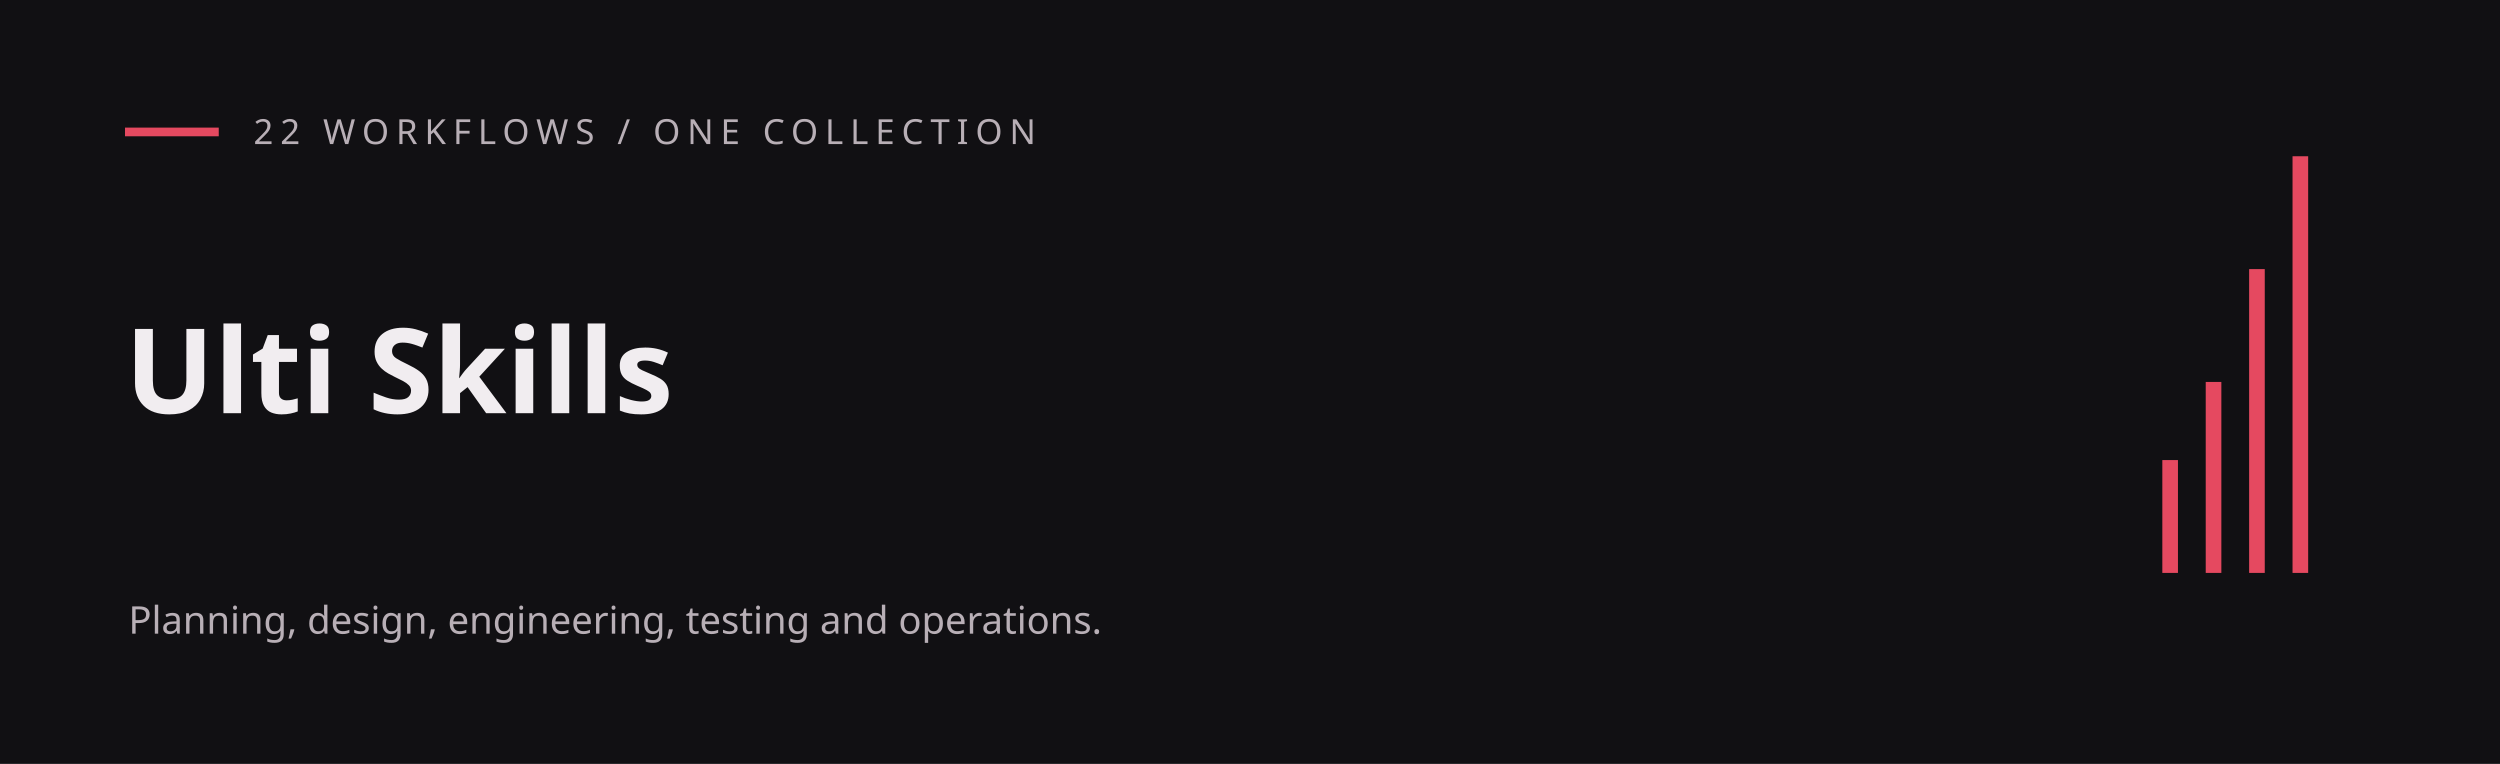
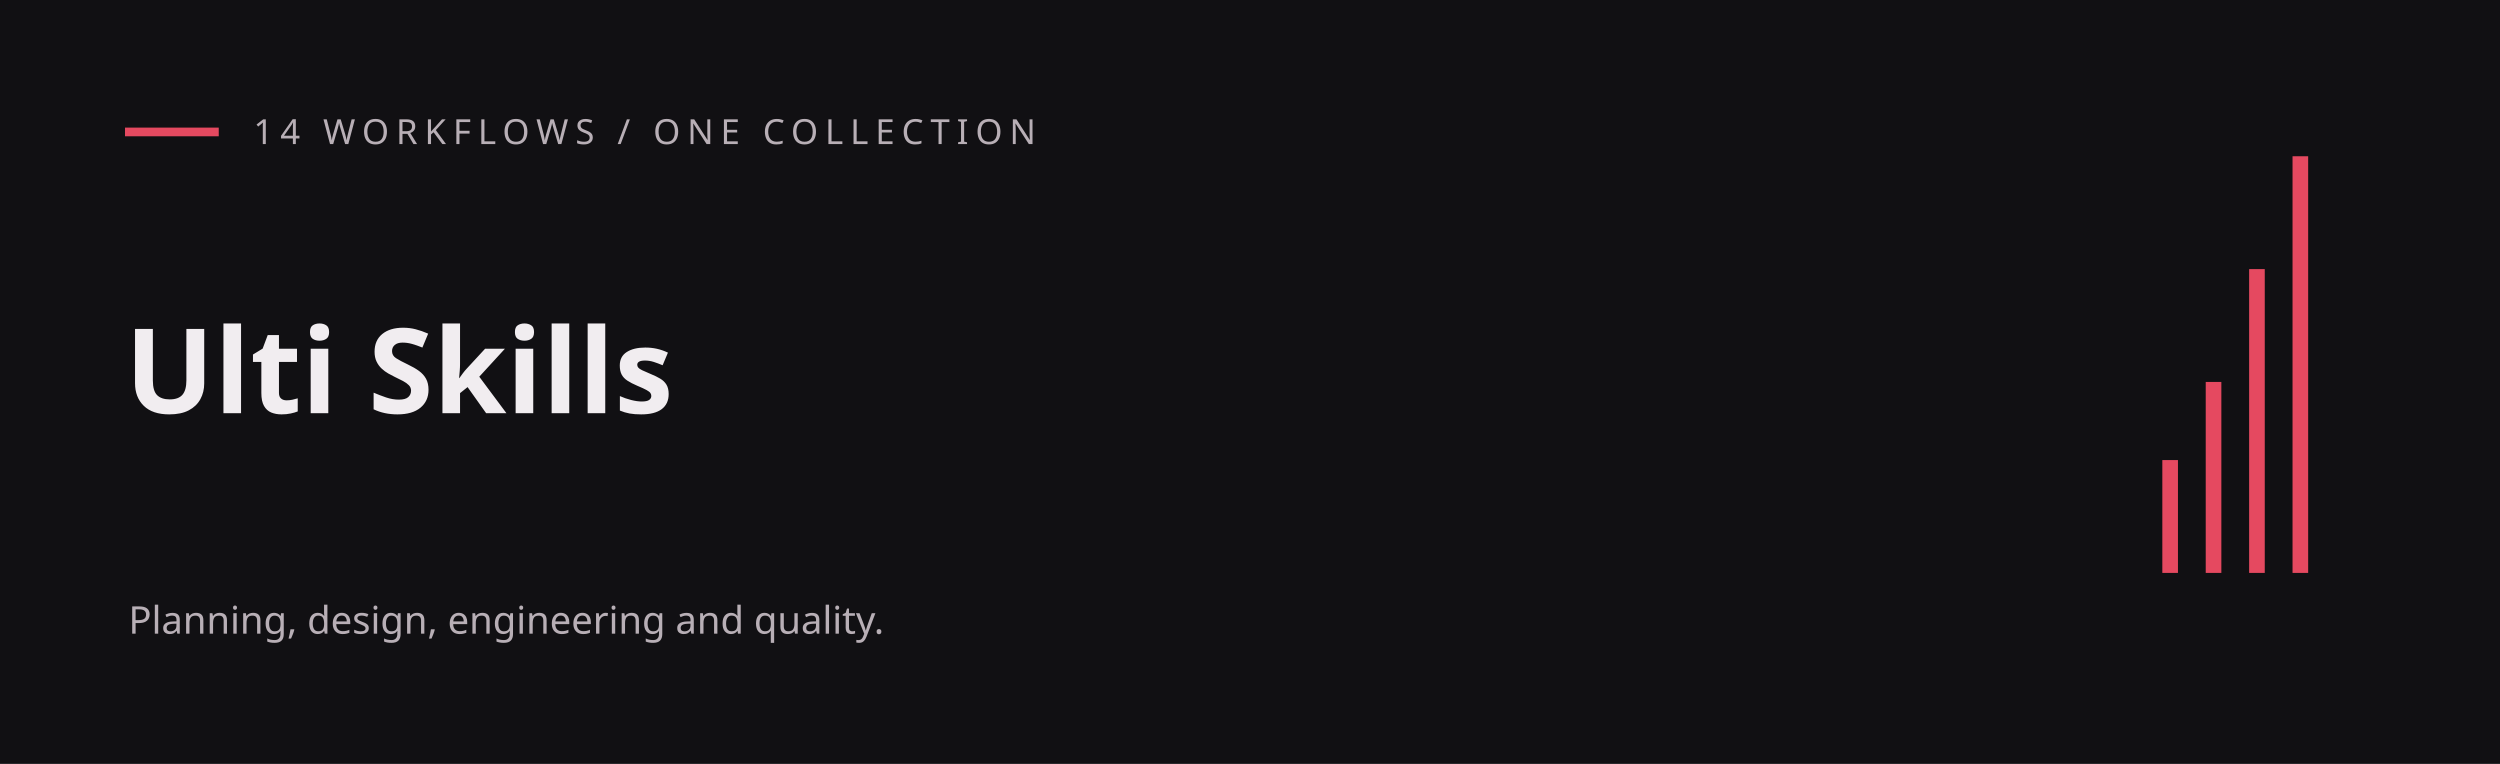
<svg xmlns="http://www.w3.org/2000/svg" width="1440" height="440" viewBox="0 0 1440 440" role="img" aria-labelledby="title desc">
  <rect width="1440" height="440" fill="#111013" />
  <path d="M72 76h54" stroke="#e54960" stroke-width="5" />
-   <text x="146" y="83" fill="#b8afb6" font-family="system-ui,sans-serif" font-size="20" letter-spacing="4">22 WORKFLOWS / ONE COLLECTION</text>
+   <text x="146" y="83" fill="#b8afb6" font-family="system-ui,sans-serif" font-size="20" letter-spacing="4">14 WORKFLOWS / ONE COLLECTION</text>
  <text x="72" y="238" fill="#f1edf0" font-family="system-ui,sans-serif" font-size="68" font-weight="650">Ulti Skills</text>
-   <text x="74" y="365" fill="#b8afb6" font-family="system-ui,sans-serif" font-size="22">Planning, design, engineering, testing and operations.</text>
+   <text x="74" y="365" fill="#b8afb6" font-family="system-ui,sans-serif" font-size="22">Planning, design, engineering and quality.</text>
  <path d="M1250 330v-65m25 65V220m25 110V155m25 175V90" stroke="#e54960" stroke-width="9" />
</svg>
